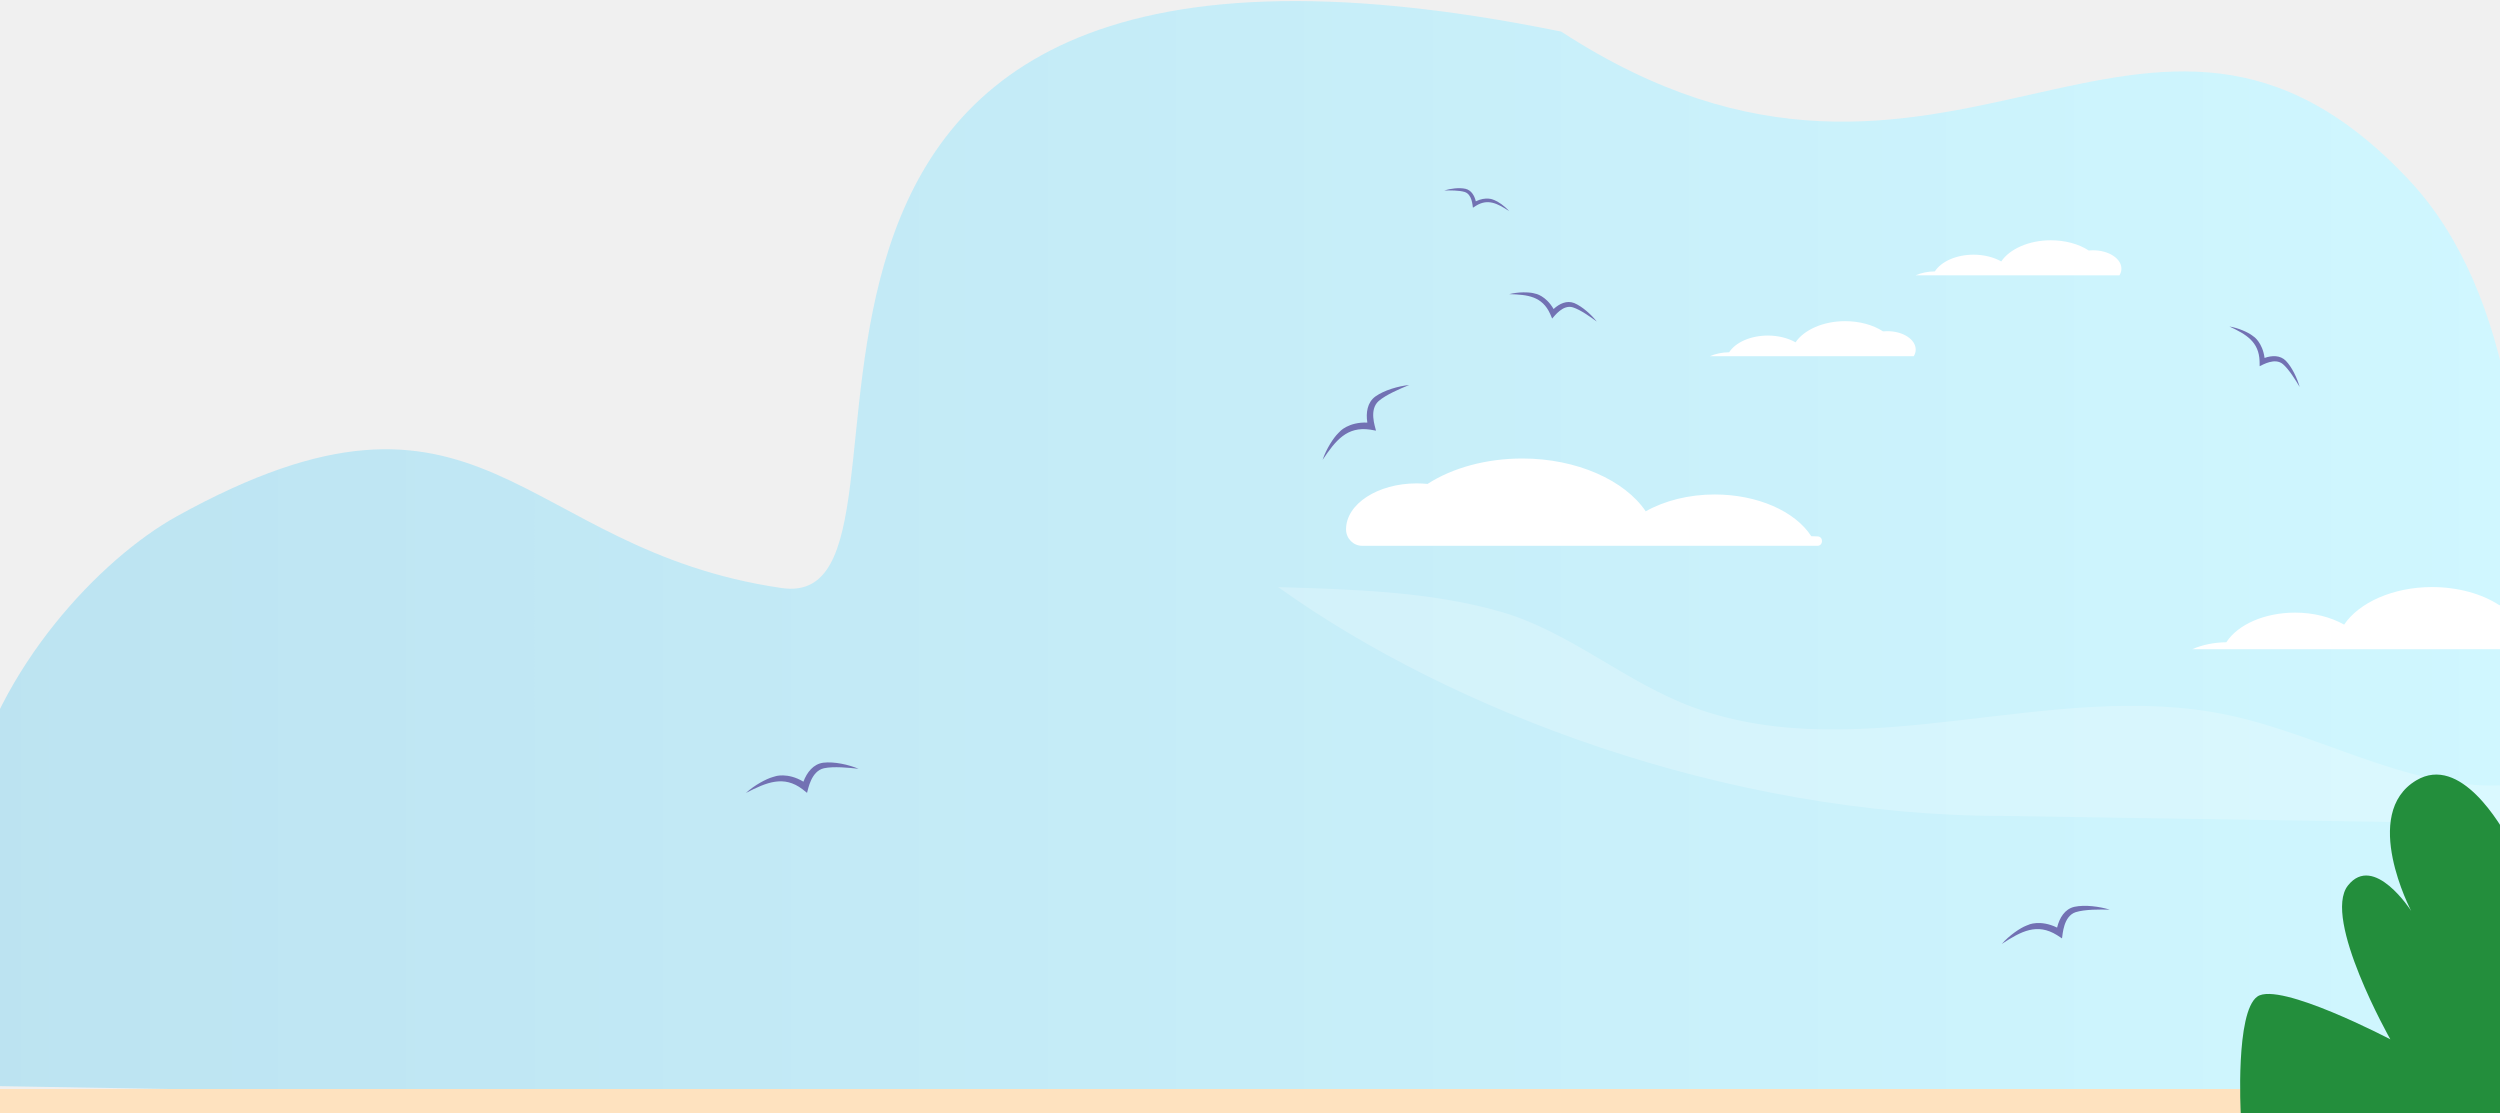
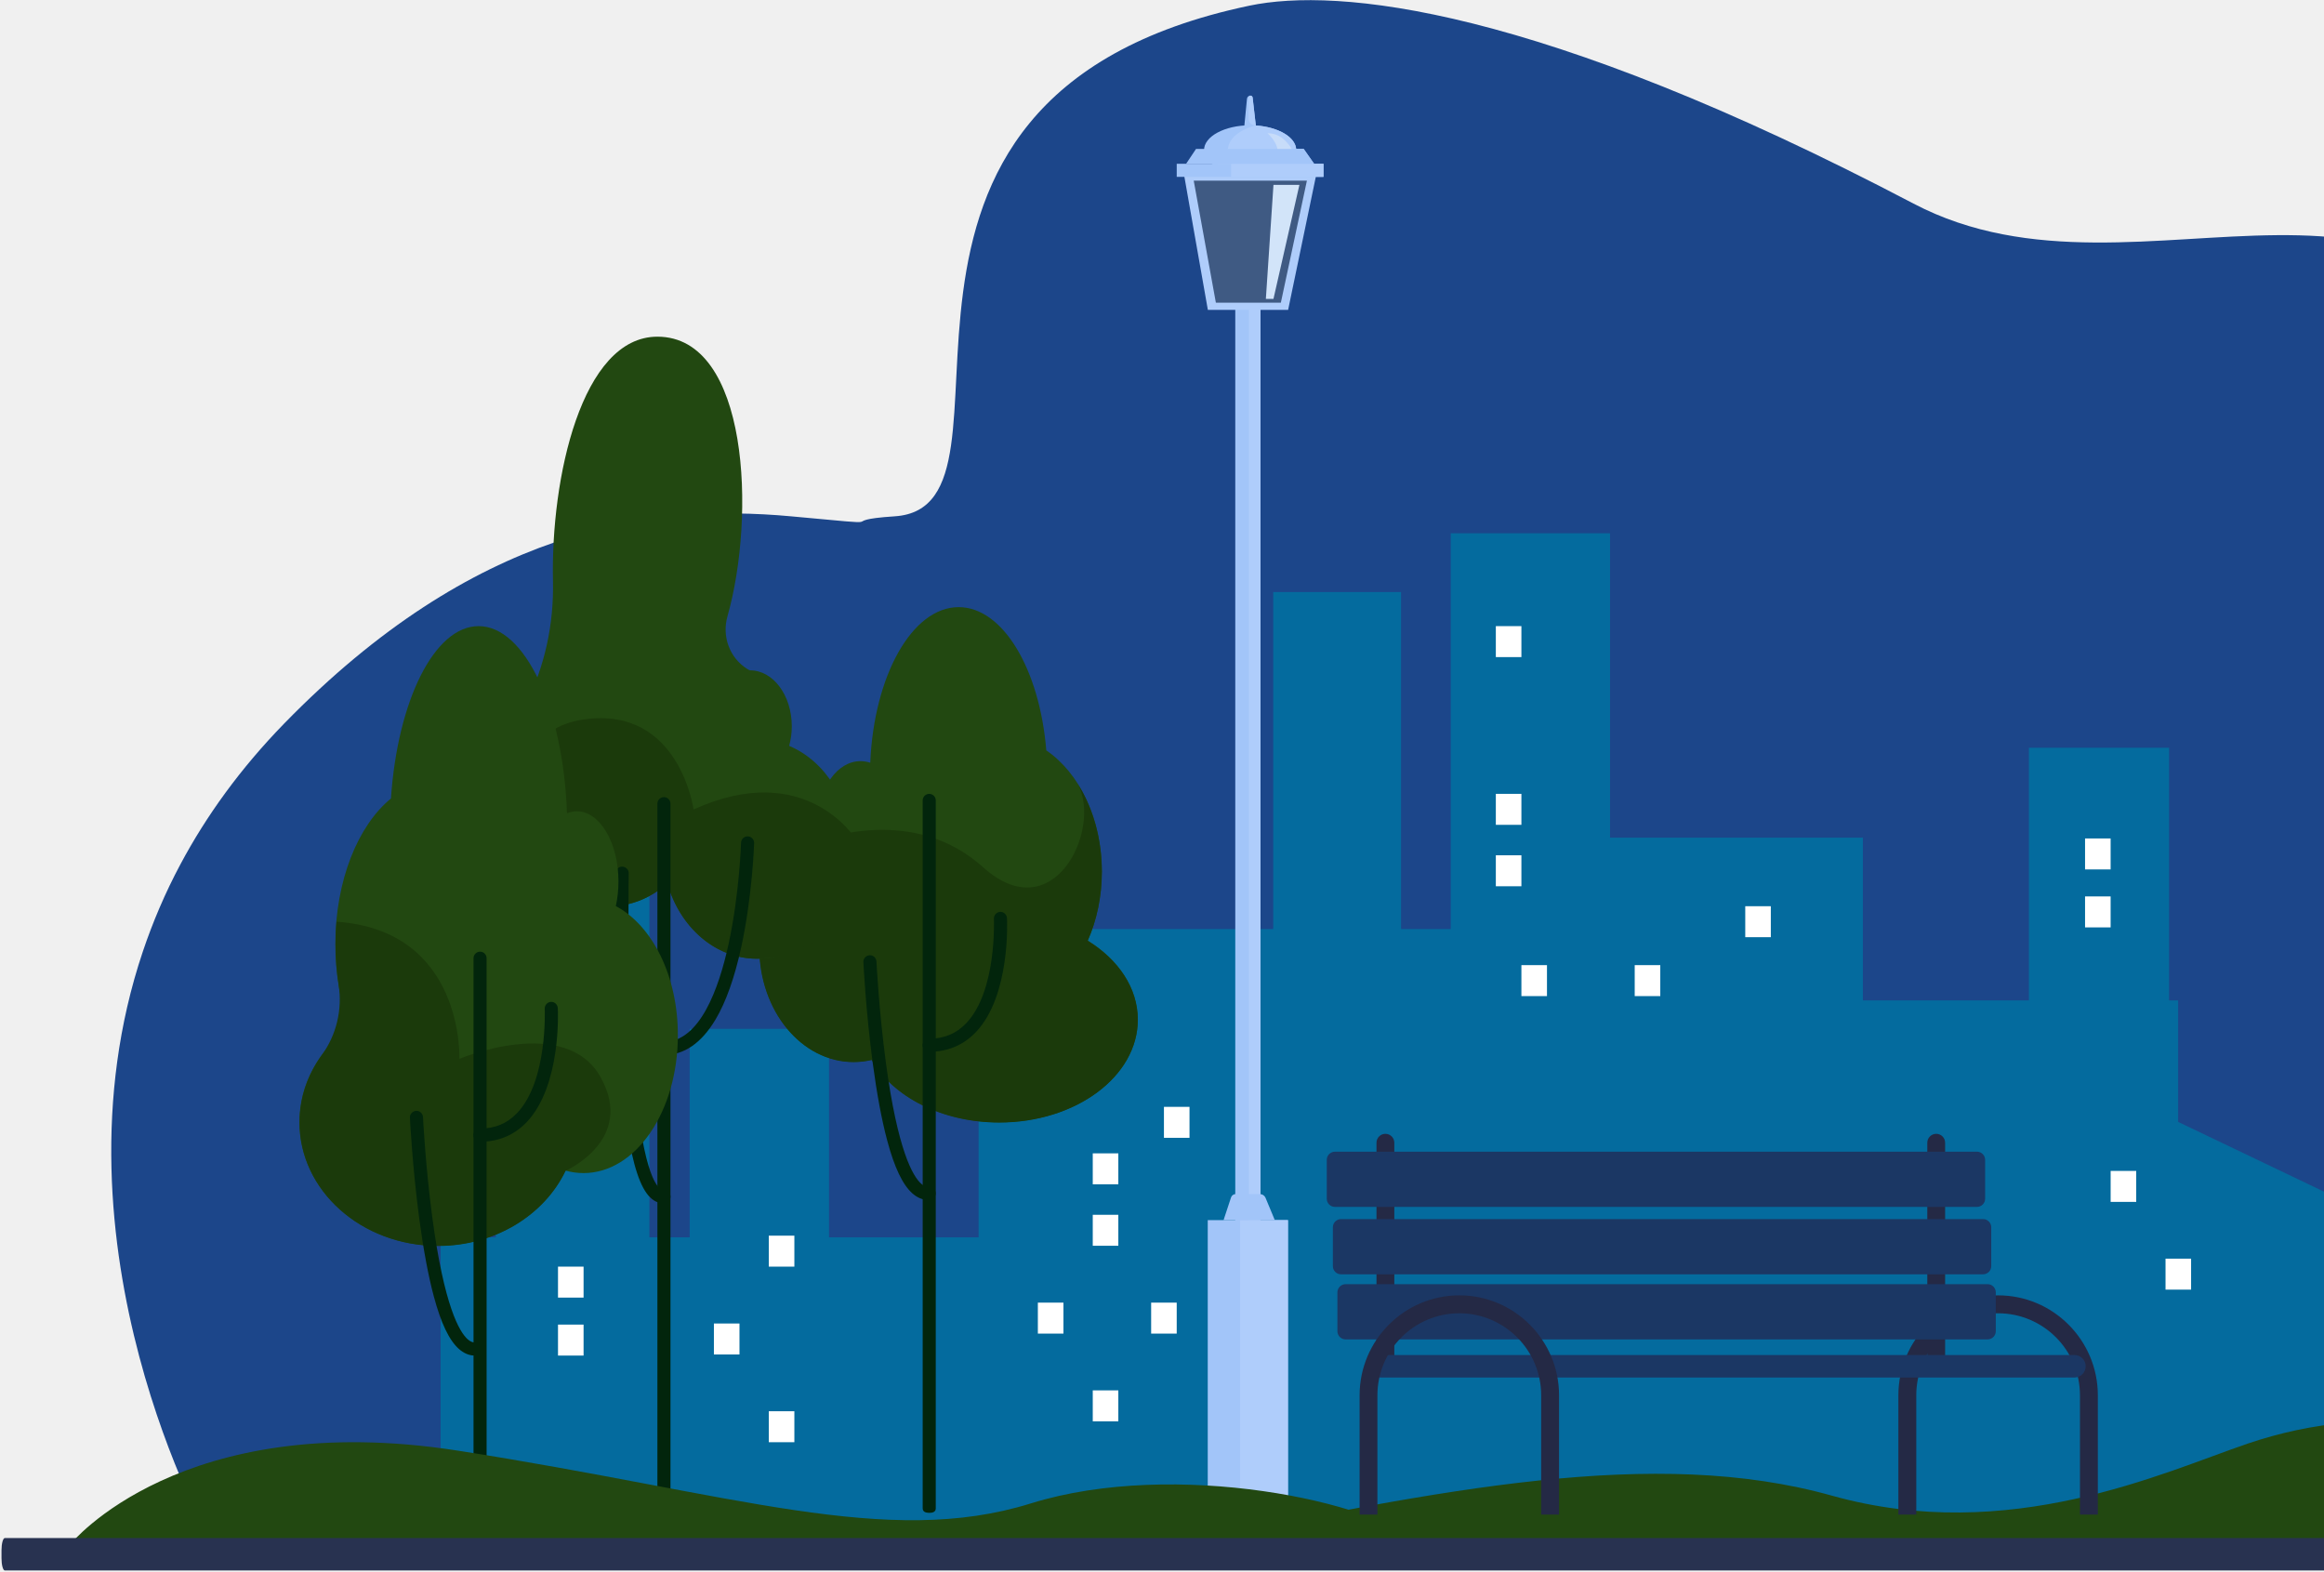
- <svg xmlns="http://www.w3.org/2000/svg" width="1440" height="641" viewBox="0 0 1440 641" fill="none">
-   <path d="M1057.53 568.13C1062.81 565.008 1068.95 566.536 1074.16 569.793C1078.37 558.883 1086.24 556.143 1085.77 556.388C1085.83 556.367 1087.38 555.696 1087.31 555.755C1091.07 554.158 1099.07 552.667 1106.28 553.188C1092 555.963 1081.24 559.121 1077.43 573.031C1077.42 573.069 1076.54 576.633 1076.54 576.633C1074.35 575.045 1066.49 567.622 1059.19 571.131C1053.72 573.863 1046.96 580.383 1042.6 584.691C1045.93 578.802 1051.68 571.72 1057.53 568.13Z" fill="#7271B3" />
-   <path d="M1266.33 65.006C1270.3 62.659 1274.92 63.808 1278.84 66.256C1282.01 58.054 1287.92 55.994 1287.57 56.178C1287.61 56.162 1288.78 55.658 1288.72 55.702C1291.55 54.502 1297.57 53.381 1302.99 53.772C1292.25 55.859 1284.16 58.233 1281.3 68.691C1281.29 68.719 1280.63 71.399 1280.63 71.399C1278.98 70.205 1273.07 64.624 1267.59 67.263C1263.47 69.316 1258.39 74.218 1255.11 77.457C1257.62 73.029 1261.94 67.705 1266.33 65.006Z" fill="#7271B3" />
-   <path d="M947.4 519.479C950.832 521.287 951.963 525.139 951.865 528.999C959.301 527.657 963.368 530.987 963.075 530.824C963.114 530.834 963.99 531.491 963.922 531.431C966.044 532.93 969.425 536.751 971.461 540.846C965.273 534.032 960.032 529.289 951.08 531.829C951.04 531.819 948.773 532.52 948.773 532.52C948.945 530.834 950.523 524.077 946.213 521.315C942.936 519.253 937.088 517.769 933.287 516.833C937.708 516.753 943.506 517.506 947.4 519.479Z" fill="#7271B3" />
-   <path d="M880.68 295.928L889.923 294.207C889.923 294.207 890.358 297.758 886.325 298.639C881.411 299.686 880.68 295.928 880.68 295.928Z" fill="white" />
-   <path d="M1205.98 243.958L1214.89 246.912C1214.89 246.912 1213.5 250.217 1209.55 249.041C1204.74 247.586 1205.98 243.958 1205.98 243.958Z" fill="white" />
-   <path d="M1387.86 103.987C1235.79 -58.486 1121.53 162.817 899.248 18.201C358.167 -92.259 557.669 354.243 450.322 338.72C297.282 316.483 279.138 199.263 101.886 297.36C57.649 321.884 -1.638 384.752 -18.022 458.276C-35.256 535.402 -13.956 625.373 -13.956 625.373L1394.66 649.508C1433.13 564.841 1508.68 233.032 1387.86 103.987Z" fill="url(#paint0_linear)" />
-   <path d="M-2.052 627.275H1415.88C1428.43 627.275 1438.58 634.048 1438.58 642.417V650.397H-24.753V642.417C-24.753 634.048 -14.599 627.275 -2.052 627.275Z" fill="#FEE2BF" />
-   <path opacity="0.22" d="M1453.37 451.631C1453.43 459.327 1453.48 466.968 1453.53 474.664C1353.95 473.091 1254.36 471.574 1154.78 470.001C992.395 470.001 835.412 408.597 738.006 339.441C737.406 338.991 736.752 338.598 736.152 338.149C778.342 339.497 823.256 340.564 864.192 352.306C904.092 363.654 936.416 393.261 975.498 407.474C1072.96 442.979 1182.03 390.508 1283.31 411.856C1340.7 423.934 1395.37 459.608 1453.37 451.238C1453.37 451.35 1453.37 451.518 1453.37 451.631Z" fill="white" />
-   <path d="M984.992 205.124C988.167 203.76 991.946 202.942 995.99 202.903C999.732 197.138 1008.42 193.282 1018.33 193.282C1024.26 193.282 1029.89 194.723 1034.24 197.177C1039.08 190.01 1050.15 184.985 1062.74 184.985C1071.01 184.985 1078.84 187.088 1084.62 190.867C1085.45 190.789 1086.28 190.75 1087.11 190.75C1096.11 190.75 1103.44 195.502 1103.44 201.345C1103.44 202.67 1103.06 203.955 1102.34 205.163H984.992V205.124Z" fill="white" />
-   <path d="M1262.85 373.879C1268.48 371.46 1275.19 370.009 1282.36 369.94C1289 359.711 1304.42 352.869 1321.99 352.869C1332.52 352.869 1342.51 355.426 1350.22 359.78C1358.8 347.064 1378.45 338.149 1400.78 338.149C1415.47 338.149 1429.35 341.881 1439.61 348.584C1441.08 348.446 1442.56 348.377 1444.03 348.377C1459.99 348.377 1473 356.809 1473 367.175C1473 369.525 1472.33 371.806 1471.05 373.948H1262.85V373.879Z" fill="white" />
-   <path d="M1103.48 158.536C1106.65 157.172 1110.43 156.354 1114.48 156.315C1118.22 150.55 1126.91 146.694 1136.81 146.694C1142.75 146.694 1148.38 148.135 1152.72 150.589C1157.56 143.422 1168.64 138.397 1181.22 138.397C1189.5 138.397 1197.32 140.5 1203.1 144.279C1203.94 144.201 1204.77 144.162 1205.6 144.162C1214.59 144.162 1221.93 148.914 1221.93 154.757C1221.93 156.082 1221.55 157.367 1220.83 158.575H1103.48V158.536Z" fill="white" />
-   <path d="M1047.03 308.969C1045.78 308.891 1044.54 308.852 1043.29 308.852C1033.99 294.439 1012.26 284.818 987.617 284.818C972.801 284.818 958.78 288.402 947.933 294.517C935.876 276.638 908.211 264.095 876.879 264.095C856.281 264.095 836.741 269.393 822.266 278.741C820.187 278.547 818.109 278.43 815.992 278.43C793.542 278.43 775.325 290.31 775.325 304.879C775.325 304.918 775.325 304.957 775.325 304.996C775.363 310.215 779.558 314.383 784.585 314.383H1046.88C1050.24 314.344 1050.39 309.164 1047.03 308.969Z" fill="white" />
-   <path d="M1300.25 574.009C1312.93 565.142 1376.85 598.665 1376.85 598.665C1376.85 598.665 1337.46 529.052 1352.4 510.073C1367.34 491.173 1388.85 524.696 1388.85 524.696C1388.85 524.696 1359.42 468.772 1391.79 449.482C1417.23 434.315 1440.55 475.305 1445.53 484.406V641.289H1290.67C1290.67 641.211 1287.5 582.876 1300.25 574.009Z" fill="#238E3C" />
-   <path d="M1194.79 522.334C1189.31 523.619 1186.24 528.683 1184.88 534.292C1175.09 529.501 1168.14 532.734 1168.59 532.617C1168.56 532.617 1167.08 533.202 1167.16 533.163C1163.64 534.526 1157.44 538.694 1153.02 543.719C1164.21 536.357 1173.36 531.527 1184.81 538.616C1184.85 538.655 1187.72 540.525 1187.72 540.525C1188.13 538.032 1188.55 527.748 1195.58 525.411C1200.95 523.736 1209.6 523.814 1215.23 523.97C1209.3 522.139 1200.95 521.009 1194.79 522.334Z" fill="#7271B3" />
-   <path d="M844.131 108.754C847.419 109.533 849.271 112.571 850.064 115.96C855.96 113.077 860.155 115.025 859.891 114.947C859.929 114.947 860.798 115.298 860.76 115.259C862.877 116.077 866.618 118.57 869.264 121.608C862.536 117.168 857.018 114.285 850.14 118.531C850.102 118.531 848.401 119.661 848.401 119.661C848.137 118.141 847.91 111.987 843.677 110.584C840.389 109.572 835.211 109.65 831.81 109.728C835.4 108.637 840.427 107.936 844.131 108.754Z" fill="#7271B3" />
-   <path d="M1316.64 207.812C1313.39 204.539 1308.67 204.656 1304.39 206.175C1303.22 197.216 1298.01 193.749 1298.31 194.022C1298.27 194.022 1297.25 193.204 1297.33 193.282C1294.87 191.412 1289.39 188.919 1284.14 188.062C1293.93 192.62 1301.14 196.905 1301.52 208.045C1301.52 208.084 1301.56 210.928 1301.56 210.928C1303.41 210.11 1310.33 205.864 1314.98 209.759C1318.45 212.759 1322.23 218.874 1324.61 222.886C1323.18 217.861 1320.23 211.512 1316.64 207.812Z" fill="#7271B3" />
-   <path d="M792.157 228.414C787.583 231.803 786.676 237.685 787.583 243.411C776.736 242.944 771.559 248.709 771.937 248.397C771.899 248.436 770.765 249.527 770.84 249.488C768.119 252.137 763.962 258.486 761.808 264.913C769.329 253.617 775.905 245.515 789.171 247.462C789.209 247.462 792.572 248.047 792.572 248.047C792.005 245.554 788.49 235.971 794.122 230.985C798.43 227.285 806.443 223.896 811.696 221.753C805.46 222.415 797.334 224.714 792.157 228.414Z" fill="#7271B3" />
-   <path d="M474.173 439.32C468.502 440.101 464.806 444.811 462.774 450.251C453.521 444.665 446.149 447.235 446.633 447.143C446.581 447.159 445.051 447.572 445.136 447.574C441.45 448.591 434.682 452.159 429.627 456.75C441.777 450.462 451.525 446.517 462.163 454.55C462.196 454.568 464.849 456.685 464.849 456.685C465.584 454.234 467.238 444.178 474.622 442.506C480.216 441.327 488.894 442.187 494.544 442.821C488.765 440.424 480.526 438.556 474.173 439.32Z" fill="#7271B3" />
-   <path d="M906.777 174.573C902.544 172.898 898.235 174.845 894.871 178.001C890.374 170.21 884.289 169.119 884.667 169.236C884.629 169.236 883.382 168.924 883.457 168.924C880.509 168.184 874.5 168.106 869.322 169.431C880.094 169.704 888.333 170.716 892.906 180.844C892.906 180.883 894.04 183.493 894.04 183.493C895.438 182.013 900.2 175.313 905.945 177.027C910.292 178.39 916.074 182.519 919.778 185.246C916.603 181.234 911.463 176.559 906.777 174.573Z" fill="#7271B3" />
+ <svg xmlns="http://www.w3.org/2000/svg" width="1038" height="702" viewBox="0 0 1038 702" fill="none">
+   <path d="M1188.36 585.133C1200.99 639.219 1159.25 690.808 1103.7 690.714L906.01 690.431L887.636 690.384L290.755 688.452L93.867 687.793C93.867 687.793 19.428 556.818 63.809 424.947C68.191 411.944 73.703 398.893 80.581 386.031C92.077 364.453 107.342 343.252 126.988 323.088C211.463 236.493 289.388 224.714 353.274 230.603C404.298 235.315 370.227 232.535 399.626 230.603C465.914 226.269 361.969 43.705 558.055 2.528C597.159 -5.67 686.153 2.528 854.658 90.932C958.095 145.199 1086.8 40.47 1147.18 192.3C1151.59 203.372 1164.62 256.838 1147.18 291.698C1131.33 323.397 1117.36 332.84 1099.13 363.652C1040.94 461.978 1088.53 506.877 1157.31 545.887C1160.14 547.489 1162.97 549.138 1165.75 550.834C1178.09 558.184 1184.97 570.622 1188.36 585.133Z" fill="#1C468A" />
+   <path d="M1107.27 689.442C1153.54 689.442 1190.57 651.468 1190.57 605.203L972.859 501.082V446.807H968.807V333.97H906.193V446.807H832.036V374.111H719.105V238.188H647.964V414.958H625.773V264.431H568.672V414.958H437.084V552.624H370.277V459.528H308.04V552.624H290.042V358.799H221.445V552.624H196.805V690.148L1107.27 689.442Z" fill="#046B9E" />
+   <path d="M366.879 375.148C366.125 372.321 365.701 369.211 365.701 366.008C365.701 351.638 374.04 339.954 384.311 339.954C385.818 339.954 387.279 340.189 388.692 340.66C390.341 301.745 407.396 271.168 428.173 271.168C447.961 271.168 464.357 298.918 467.325 335.148C482.024 345.136 492.154 365.631 492.154 389.234C492.154 400.495 489.845 411.048 485.84 420.094C499.503 428.527 508.219 441.201 508.219 455.382C508.219 480.729 480.517 501.27 446.359 501.27C420.777 501.27 398.822 489.775 389.399 473.332C386.761 473.945 384.075 474.274 381.295 474.274C358.021 474.274 339.176 451.377 339.176 423.156C339.129 401.107 350.672 382.309 366.879 375.148Z" fill="#224811" />
+   <path d="M366.883 375.148C366.883 375.148 407.871 359.177 439.061 387.303C470.297 415.43 492.016 371.096 481.604 350.508C488.153 361.014 492.11 374.536 492.11 389.329C492.11 400.589 489.802 411.143 485.797 420.189C499.46 428.622 508.176 441.296 508.176 455.477C508.176 480.824 480.473 501.365 446.316 501.365C420.733 501.365 398.779 489.87 389.356 473.427C386.717 474.039 384.032 474.369 381.252 474.369C357.978 474.369 339.133 451.472 339.133 423.251C339.133 401.108 350.676 382.309 366.883 375.148Z" fill="#1B3A0B" />
+   <path d="M415.034 675.684C416.636 675.684 417.955 675.26 417.955 673.659V357.48C417.955 355.878 416.636 354.559 415.034 354.559C413.432 354.559 412.113 355.878 412.113 357.48V673.659C412.113 675.213 413.432 675.684 415.034 675.684Z" fill="#02250C" />
+   <path d="M415.035 469.752C423.327 469.752 430.299 466.784 435.859 460.989C451.312 444.735 449.851 411.472 449.757 410.059C449.663 408.457 448.297 407.185 446.695 407.279C445.093 407.374 443.868 408.74 443.915 410.342C443.915 410.672 445.329 442.52 431.571 456.984C427.143 461.648 421.678 463.91 414.987 463.91C413.386 463.91 412.066 465.229 412.066 466.831C412.066 468.433 413.433 469.752 415.035 469.752Z" fill="#02250C" />
+   <path d="M414.601 535.945C414.789 535.945 414.978 535.945 415.166 535.945C416.768 535.851 417.993 534.485 417.899 532.836C417.805 531.234 416.438 530.009 414.789 530.103C413.659 530.15 412.575 529.679 411.397 528.642C407.769 525.392 400.938 514.037 395.614 474.179C392.552 451.141 391.468 429.657 391.468 429.421C391.374 427.819 390.008 426.547 388.406 426.642C386.804 426.736 385.532 428.102 385.626 429.704C385.626 429.94 386.71 451.659 389.819 474.933C391.657 488.643 393.824 500.28 396.274 509.42C399.477 521.434 403.152 529.114 407.487 532.977C409.748 534.956 412.104 535.945 414.601 535.945Z" fill="#02250C" />
+   <path d="M234.639 314.843C243.355 297.788 247.407 278.707 246.983 259.532C245.946 213.644 259.751 150.37 293.625 150.37C334.425 150.37 337.629 230.322 324.909 275.315C322.364 284.267 325.898 293.878 333.766 298.778C334.378 299.155 334.802 299.39 335.038 299.39C345.309 299.39 353.648 310.556 353.648 324.36C353.648 327.47 353.224 330.391 352.47 333.124C368.677 339.955 380.22 357.999 380.22 379.201C380.22 406.291 361.374 428.199 338.1 428.199C319.443 428.199 303.613 414.065 298.101 394.512C290.798 400.967 281.988 404.736 272.471 404.736C247.501 404.736 227.242 378.729 227.242 346.645C227.242 334.914 229.975 323.983 234.639 314.843Z" fill="#224811" />
+   <path d="M261.257 321.249C303.471 315.548 309.784 361.531 309.784 361.531C359.819 338.775 382.009 374.487 382.009 374.487L383.234 385.182C382.103 411.095 360.62 428.197 338.099 428.197C319.442 428.197 303.612 414.063 298.1 394.511C290.797 400.965 281.987 404.734 272.47 404.734C257.441 404.734 244.155 395.359 235.957 380.895C235.675 380 219.373 326.903 261.257 321.249Z" fill="#1B3A0B" />
+   <path d="M296.307 675.685C297.908 675.685 299.463 676.721 299.463 675.119V358.941C299.463 357.339 298.144 356.02 296.542 356.02C294.94 356.02 293.621 357.339 293.621 358.941V675.119C293.621 676.674 294.705 675.685 296.307 675.685Z" fill="#02250C" />
+   <path d="M296.542 471.214C305.541 471.214 313.267 465.89 319.534 455.43C324.245 447.563 328.108 436.632 331.076 423.016C336.07 400.072 336.824 376.798 336.824 376.562C336.871 374.961 335.599 373.594 333.997 373.547C332.396 373.5 331.029 374.772 330.982 376.374C330.982 376.61 330.275 399.365 325.376 421.791C321.041 441.673 312.514 465.324 296.542 465.324C294.94 465.324 293.621 466.643 293.621 468.245C293.621 469.894 294.94 471.214 296.542 471.214Z" fill="#02250C" />
+   <path d="M296.262 537.408C296.404 537.408 296.592 537.408 296.734 537.408C298.335 537.314 299.56 535.947 299.466 534.298C299.372 532.697 297.959 531.472 296.357 531.566C295.98 531.566 295.367 531.519 294.519 530.671C290.891 527.184 284.39 512.72 281.751 455.148C280.244 421.98 280.809 390.367 280.809 390.037C280.856 388.435 279.537 387.116 277.935 387.069C276.333 387.021 275.014 388.341 274.967 389.943C274.967 390.272 274.402 422.074 275.909 455.43C276.805 475.077 278.218 491.425 280.15 504.051C282.694 520.588 286.039 530.671 290.467 534.864C292.588 536.937 294.755 537.408 296.262 537.408Z" fill="#02250C" />
+   <path d="M275.055 404.689C275.809 401.249 276.233 397.575 276.233 393.664C276.233 376.374 267.894 362.334 257.623 362.334C256.116 362.334 254.655 362.663 253.242 363.229C251.593 316.445 234.538 279.649 213.761 279.649C193.973 279.649 177.578 313.006 174.609 356.633C159.91 368.647 149.781 393.287 149.781 421.697C149.781 435.265 152.089 447.939 156.094 458.775C142.431 468.904 133.715 484.169 133.715 501.224C133.715 531.707 161.418 556.394 195.575 556.394C221.158 556.394 243.112 542.543 252.535 522.802C255.174 523.556 257.859 523.933 260.639 523.933C283.913 523.933 302.758 496.419 302.758 462.45C302.852 435.925 291.262 413.263 275.055 404.689Z" fill="#224811" />
+   <path d="M143.655 471.354C150.298 462.214 152.984 450.86 151.241 439.694C150.345 433.946 149.874 427.915 149.874 421.696C149.874 418.304 150.016 414.912 150.298 411.661C207.447 415.572 205.186 472.909 205.186 472.909C205.186 472.909 252.488 452.98 268.224 481.059C284.007 509.092 252.629 522.896 252.629 522.896C243.206 542.637 221.251 556.488 195.669 556.488C161.511 556.488 133.809 531.801 133.809 501.318C133.809 490.247 137.436 479.976 143.655 471.354Z" fill="#1B3A0B" />
+   <path d="M214.417 675.215C216.019 675.215 217.338 675.215 217.338 673.613V427.963C217.338 426.361 216.019 425.042 214.417 425.042C212.815 425.042 211.496 426.361 211.496 427.963V673.613C211.496 675.215 212.815 675.215 214.417 675.215Z" fill="#02250C" />
+   <path d="M214.417 509.94C222.709 509.94 229.682 506.972 235.242 501.177C250.695 484.923 249.234 451.661 249.14 450.248C249.046 448.646 247.68 447.374 246.078 447.468C244.476 447.562 243.251 448.928 243.298 450.53C243.298 450.86 244.711 482.709 230.954 497.125C226.526 501.79 221.06 504.051 214.37 504.051C212.768 504.051 211.449 505.37 211.449 506.972C211.496 508.668 212.816 509.94 214.417 509.94Z" fill="#02250C" />
+   <path d="M212.062 605.439C212.25 605.439 212.439 605.439 212.627 605.439C214.229 605.345 215.454 603.979 215.36 602.33C215.265 600.728 213.852 599.503 212.25 599.597C211.119 599.644 210.036 599.173 208.858 598.137C205.23 594.886 198.399 583.531 193.075 543.673C190.013 520.635 188.929 499.151 188.929 498.915C188.835 497.314 187.469 496.042 185.867 496.136C184.265 496.23 182.993 497.596 183.087 499.198C183.087 499.434 184.171 521.153 187.28 544.427C189.117 558.137 191.285 569.774 193.735 578.914C196.938 590.928 200.613 598.608 204.948 602.471C207.209 604.45 209.565 605.439 212.062 605.439Z" fill="#02250C" />
+   <path d="M555.449 59.581H561.291L561.244 59.11L559.501 43.61C559.454 43.092 559.03 42.715 558.512 42.715C558.464 42.715 558.37 42.715 558.323 42.715C557.993 42.762 557.711 42.903 557.475 43.092C557.192 43.327 557.004 43.704 556.957 44.081L555.449 59.581Z" fill="#A2C5F9" />
+   <path d="M560.723 56.048H560.911L559.451 43.61C559.404 43.092 558.98 42.715 558.461 42.715C558.414 42.715 558.32 42.715 558.273 42.715C558.226 42.762 558.179 42.809 558.132 42.856C557.896 43.139 557.708 43.516 557.708 43.893L557.613 52.844C557.613 54.587 558.98 56.001 560.723 56.048Z" fill="#AFCDFB" />
+   <path d="M562.987 128.602H551.727V624H562.987V128.602Z" fill="#A2C5F9" />
+   <path d="M562.987 128.602H557.805V624H562.987V128.602Z" fill="#AFCDFB" />
+   <path d="M575.283 544.945H539.43V676.015H575.283V544.945Z" fill="#A2C5F9" />
+   <path d="M575.233 544.945H553.891V676.015H575.233V544.945Z" fill="#AFCDFB" />
+   <path d="M537.777 67.027C537.777 73.151 547.012 78.098 558.366 78.098C559.214 78.098 560.109 78.051 560.91 78.004C571.087 77.345 578.955 72.68 578.955 67.027C578.955 61.373 571.087 56.709 560.91 56.049C560.062 56.002 559.214 55.955 558.366 55.955C546.965 55.955 537.777 60.949 537.777 67.027Z" fill="#A2C5F9" />
+   <path d="M539.48 138.403H575.333L587.96 77.721H528.785L539.48 138.403Z" fill="#AFCDFB" />
+   <path d="M591.16 73.15H525.578V78.993H591.16V73.15Z" fill="#A2C5F9" />
+   <path d="M569.389 544.946H546.492L549.837 534.816C550.12 533.921 550.968 533.309 551.91 533.309H562.652C563.83 533.309 564.866 534.015 565.29 535.099L569.389 544.946Z" fill="#A2C5F9" />
+   <path d="M548.288 66.508H548.43C548.806 61.797 553.801 57.792 560.915 56.049C570.761 56.708 578.441 61.09 578.912 66.508H582.257L586.921 73.151H591.114V78.993H549.89V73.151H543.812L548.288 66.508Z" fill="#AFCDFB" />
+   <path d="M583.721 80.686H533.168L543.062 135.197H572.084L583.721 80.686Z" fill="#3F5A83" />
+   <path d="M577.593 67.685C577.593 67.685 573.73 59.299 566.145 59.534C566.145 59.534 570.997 63.822 570.526 67.685C570.102 71.548 577.593 67.685 577.593 67.685Z" fill="#C7DCF9" />
+   <path d="M529.77 73.15H586.965L582.301 66.507H534.198L529.77 73.15Z" fill="#A2C5F9" />
+   <path d="M580.373 82.573H568.783L565.391 133.503H568.783L580.373 82.573Z" fill="#D2E4F9" />
+   <path d="M1003.87 644.777C966.419 657.498 897.445 690.194 818.2 668.004C738.955 645.814 645.152 665.13 527.321 689.158C526.756 689.252 526.191 689.394 525.578 689.488L1179.66 688.546C1129.34 631.774 1061.49 625.225 1003.87 644.777Z" fill="#224811" />
+   <path d="M460.507 671.442C396.15 691.513 328.495 667.296 204.728 647.933C80.961 628.569 31.586 689.534 31.586 689.534L633.461 689.487C614.804 670.877 524.912 651.419 460.507 671.442Z" fill="#224811" />
+   <path d="M1219.03 701.424H2.14C1.339 701.424 0.672 698.956 0.672 695.994V692.374C0.672 689.412 1.339 686.944 2.14 686.944H1219.08C1219.88 686.944 1220.55 689.412 1220.55 692.374V695.994C1220.5 699.121 1219.83 701.424 1219.03 701.424Z" fill="#283250" />
+   <g clip-path="url(#clip0)">
+     <path d="M847.902 676.477H855.892V623.187C855.892 602.987 872.29 586.554 892.445 586.554C912.601 586.554 928.998 602.987 928.998 623.187V676.477H936.988V623.187C936.988 598.579 916.999 578.547 892.445 578.547C867.891 578.547 847.902 598.579 847.902 623.187V676.477Z" fill="#242945" />
+     <path d="M618.782 614.231C620.981 614.231 622.763 612.445 622.763 610.241V510.386C622.763 508.182 620.981 506.396 618.782 506.396C616.582 506.396 614.801 508.182 614.801 510.386V610.213C614.801 612.417 616.582 614.231 618.782 614.231Z" fill="#242945" />
+     <path d="M864.798 614.231C866.997 614.231 868.779 612.445 868.779 610.241V510.386C868.779 508.182 866.997 506.396 864.798 506.396C862.598 506.396 860.817 508.182 860.817 510.386V610.213C860.789 612.417 862.598 614.231 864.798 614.231Z" fill="#242945" />
+     <path d="M600.991 598.217H887.763C889.768 598.217 891.41 596.57 891.41 594.562V577.208C891.41 575.199 889.768 573.553 887.763 573.553H600.991C598.986 573.553 597.344 575.199 597.344 577.208V594.562C597.344 596.57 598.986 598.217 600.991 598.217Z" fill="#1B3764" />
+     <path d="M611.434 615.235H926.547C929.303 615.235 931.558 613.003 931.558 610.213C931.558 607.451 929.331 605.191 926.547 605.191H611.434V615.235Z" fill="#1B3764" />
+     <path d="M598.963 569.144H885.736C887.74 569.144 889.383 567.498 889.383 565.489V548.135C889.383 546.127 887.74 544.48 885.736 544.48H598.963C596.959 544.48 595.316 546.127 595.316 548.135V565.489C595.316 567.526 596.959 569.144 598.963 569.144Z" fill="#1B3764" />
+     <path d="M596.233 539.04H883.005C885.01 539.04 886.652 537.394 886.652 535.385V518.031C886.652 516.022 885.01 514.376 883.005 514.376H596.233C594.228 514.404 592.586 516.022 592.586 518.031V535.385C592.586 537.394 594.228 539.04 596.233 539.04Z" fill="#1B3764" />
+     <path d="M607.227 676.477H615.216V623.187C615.216 602.987 631.614 586.554 651.769 586.554C671.925 586.554 688.35 602.987 688.35 623.187V676.477H696.34V623.187C696.34 598.579 676.352 578.547 651.797 578.547C627.243 578.547 607.254 598.579 607.254 623.187V676.477H607.227Z" fill="#242945" />
+   </g>
+   <rect x="463.555" y="581.794" width="11.42" height="13.831" fill="white" />
+   <rect x="488.074" y="542.562" width="11.42" height="13.831" fill="white" />
+   <rect x="488.074" y="620.982" width="11.42" height="13.831" fill="white" />
+   <rect x="249.23" y="565.717" width="11.42" height="13.831" fill="white" />
+   <rect x="249.23" y="591.607" width="11.42" height="13.831" fill="white" />
+   <rect x="931.277" y="374.48" width="11.42" height="13.831" fill="white" />
+   <rect x="931.277" y="400.37" width="11.42" height="13.831" fill="white" />
+   <rect x="318.863" y="591.117" width="11.42" height="13.831" fill="white" />
+   <rect x="343.379" y="551.885" width="11.42" height="13.831" fill="white" />
+   <rect x="343.379" y="630.303" width="11.42" height="13.831" fill="white" />
+   <rect x="942.707" y="522.969" width="11.42" height="13.831" fill="white" />
+   <rect x="967.219" y="562.156" width="11.42" height="13.831" fill="white" />
+   <rect x="488.074" y="515.123" width="11.42" height="13.831" fill="white" />
+   <rect x="519.867" y="494.354" width="11.42" height="13.831" fill="white" />
+   <rect x="514.152" y="581.794" width="11.42" height="13.831" fill="white" />
+   <rect x="679.527" y="431.057" width="11.42" height="13.831" fill="white" />
+   <rect x="668.105" y="381.999" width="11.42" height="13.831" fill="white" />
+   <rect x="668.105" y="279.648" width="11.42" height="13.831" fill="white" />
+   <rect x="668.105" y="354.559" width="11.42" height="13.831" fill="white" />
+   <rect x="779.508" y="404.746" width="11.42" height="13.831" fill="white" />
+   <rect x="730.133" y="431.057" width="11.42" height="13.831" fill="white" />
  <defs>
-     <linearGradient id="paint0_linear" x1="-24.769" y1="310.237" x2="1453.53" y2="310.237" gradientUnits="userSpaceOnUse">
-       <stop stop-color="#BCE3F1" />
-       <stop offset="1" stop-color="#D0F7FF" />
-     </linearGradient>
+     <clipPath id="clip0">
+       <rect width="344.4" height="170.08" fill="white" transform="translate(592.586 506.396)" />
+     </clipPath>
  </defs>
</svg>
